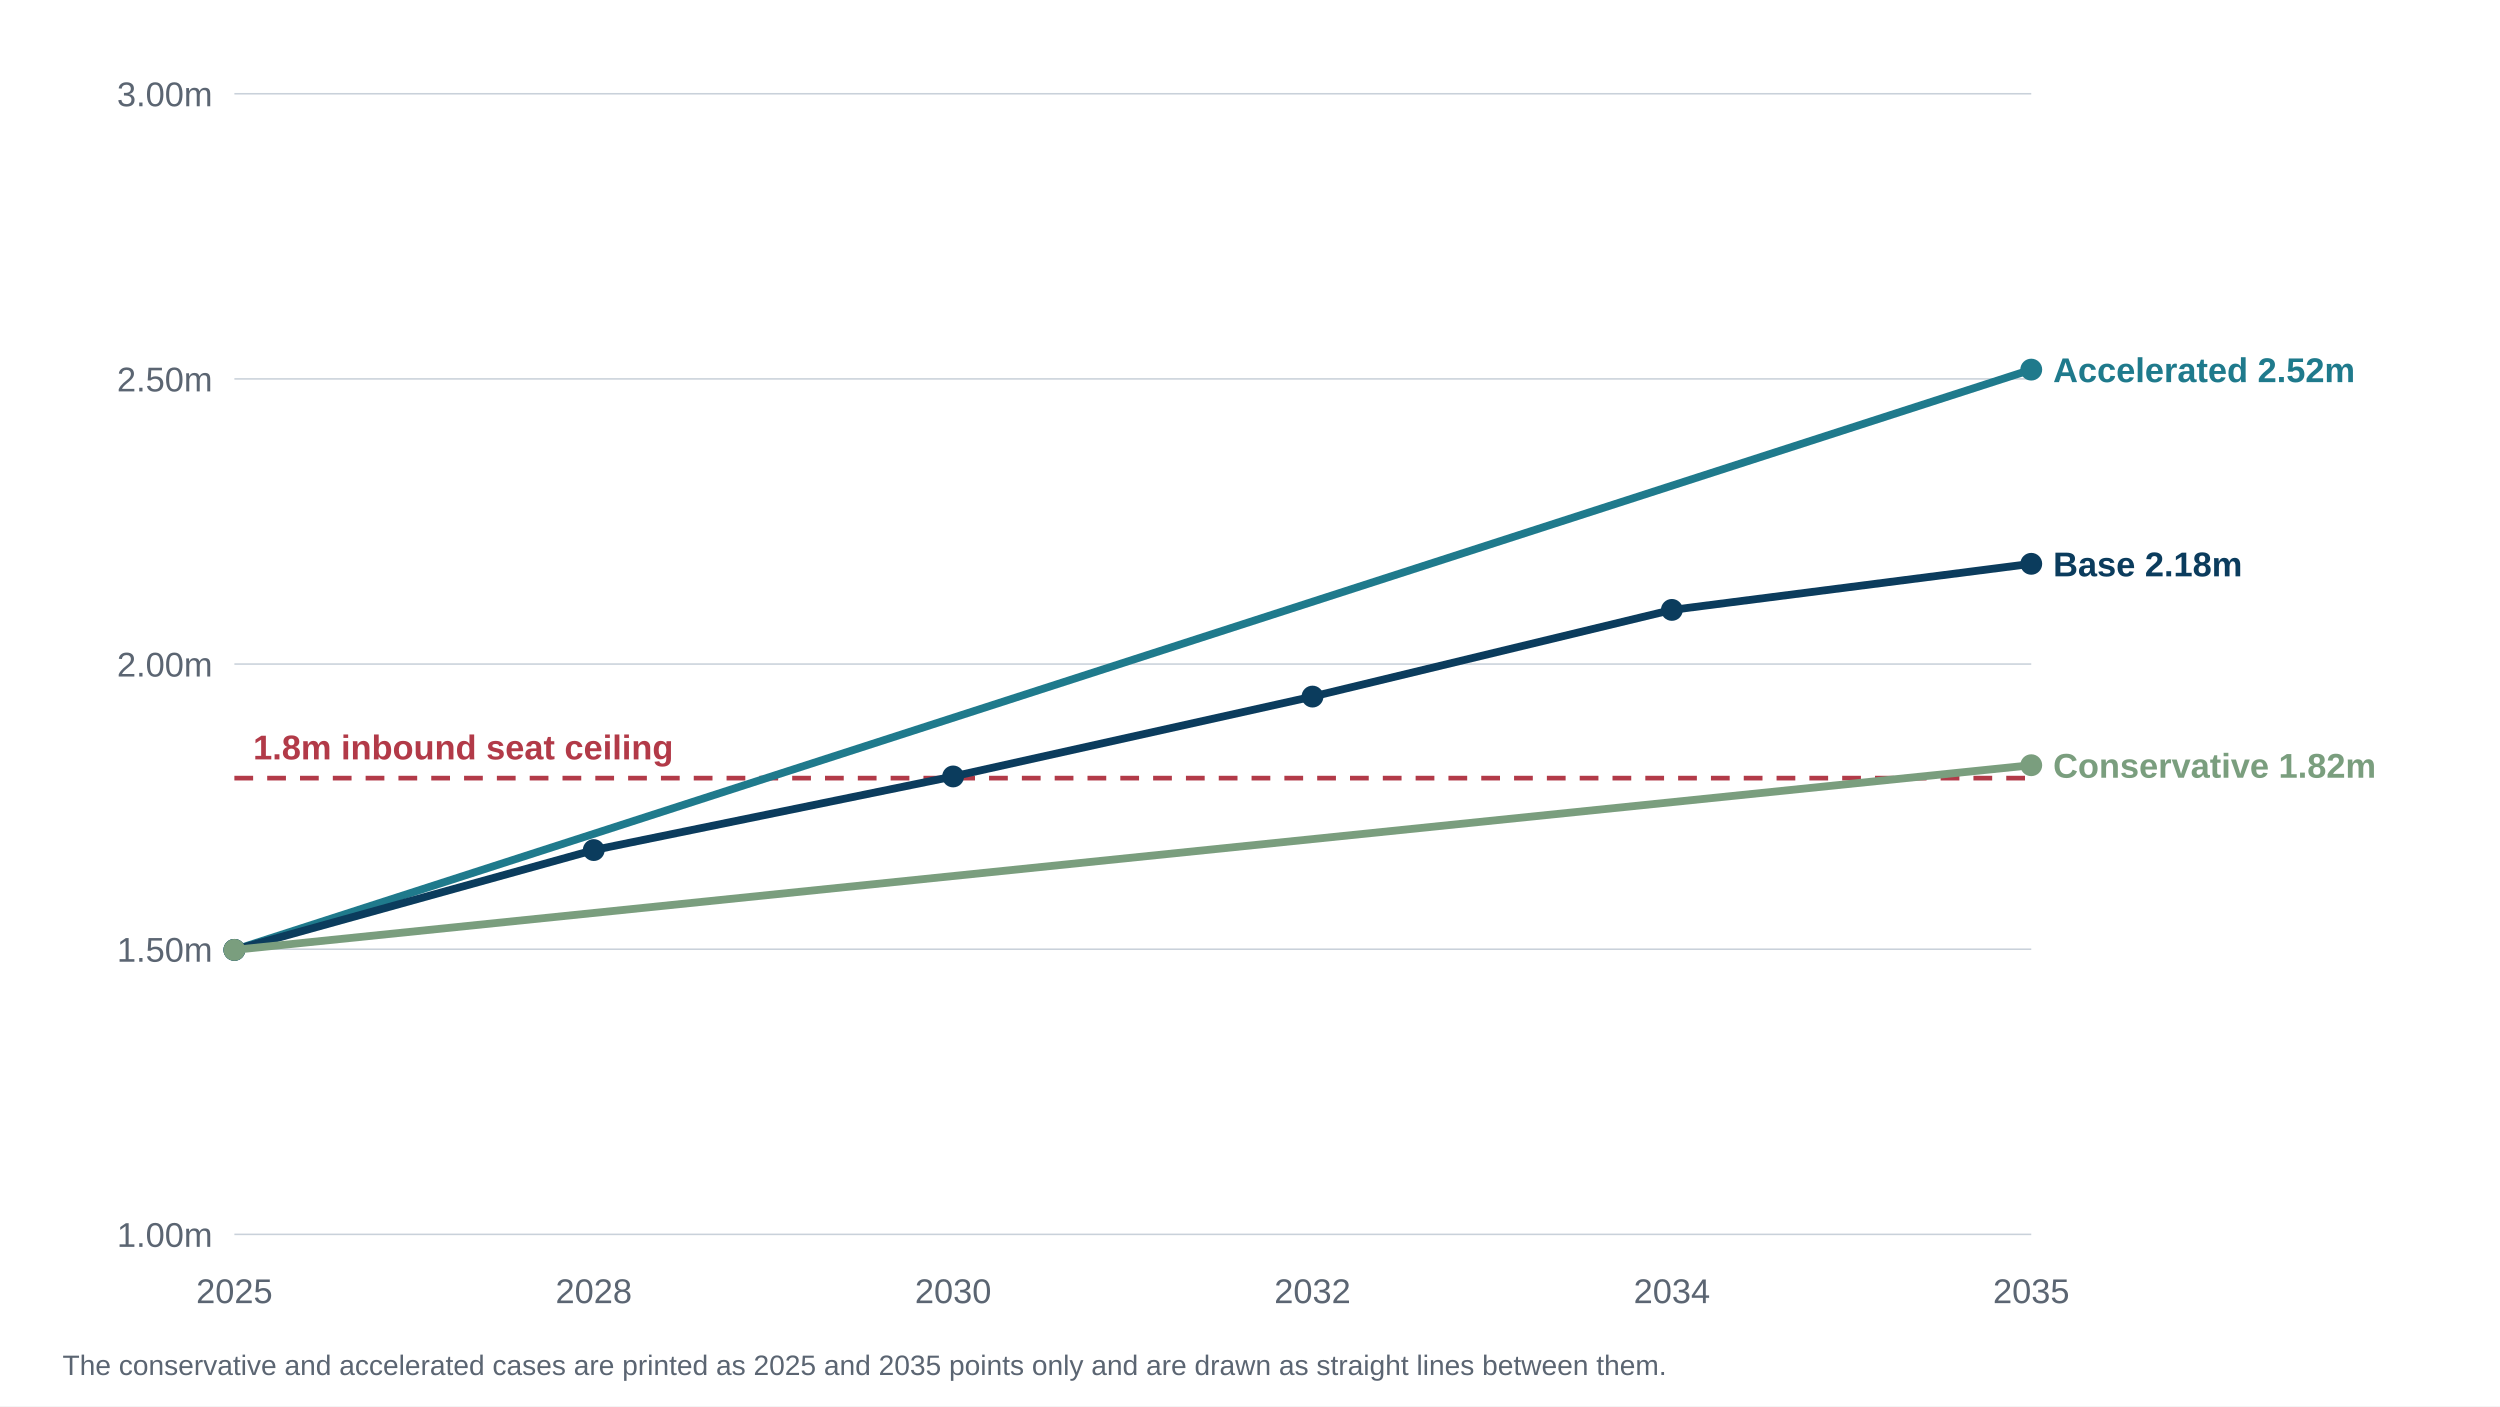
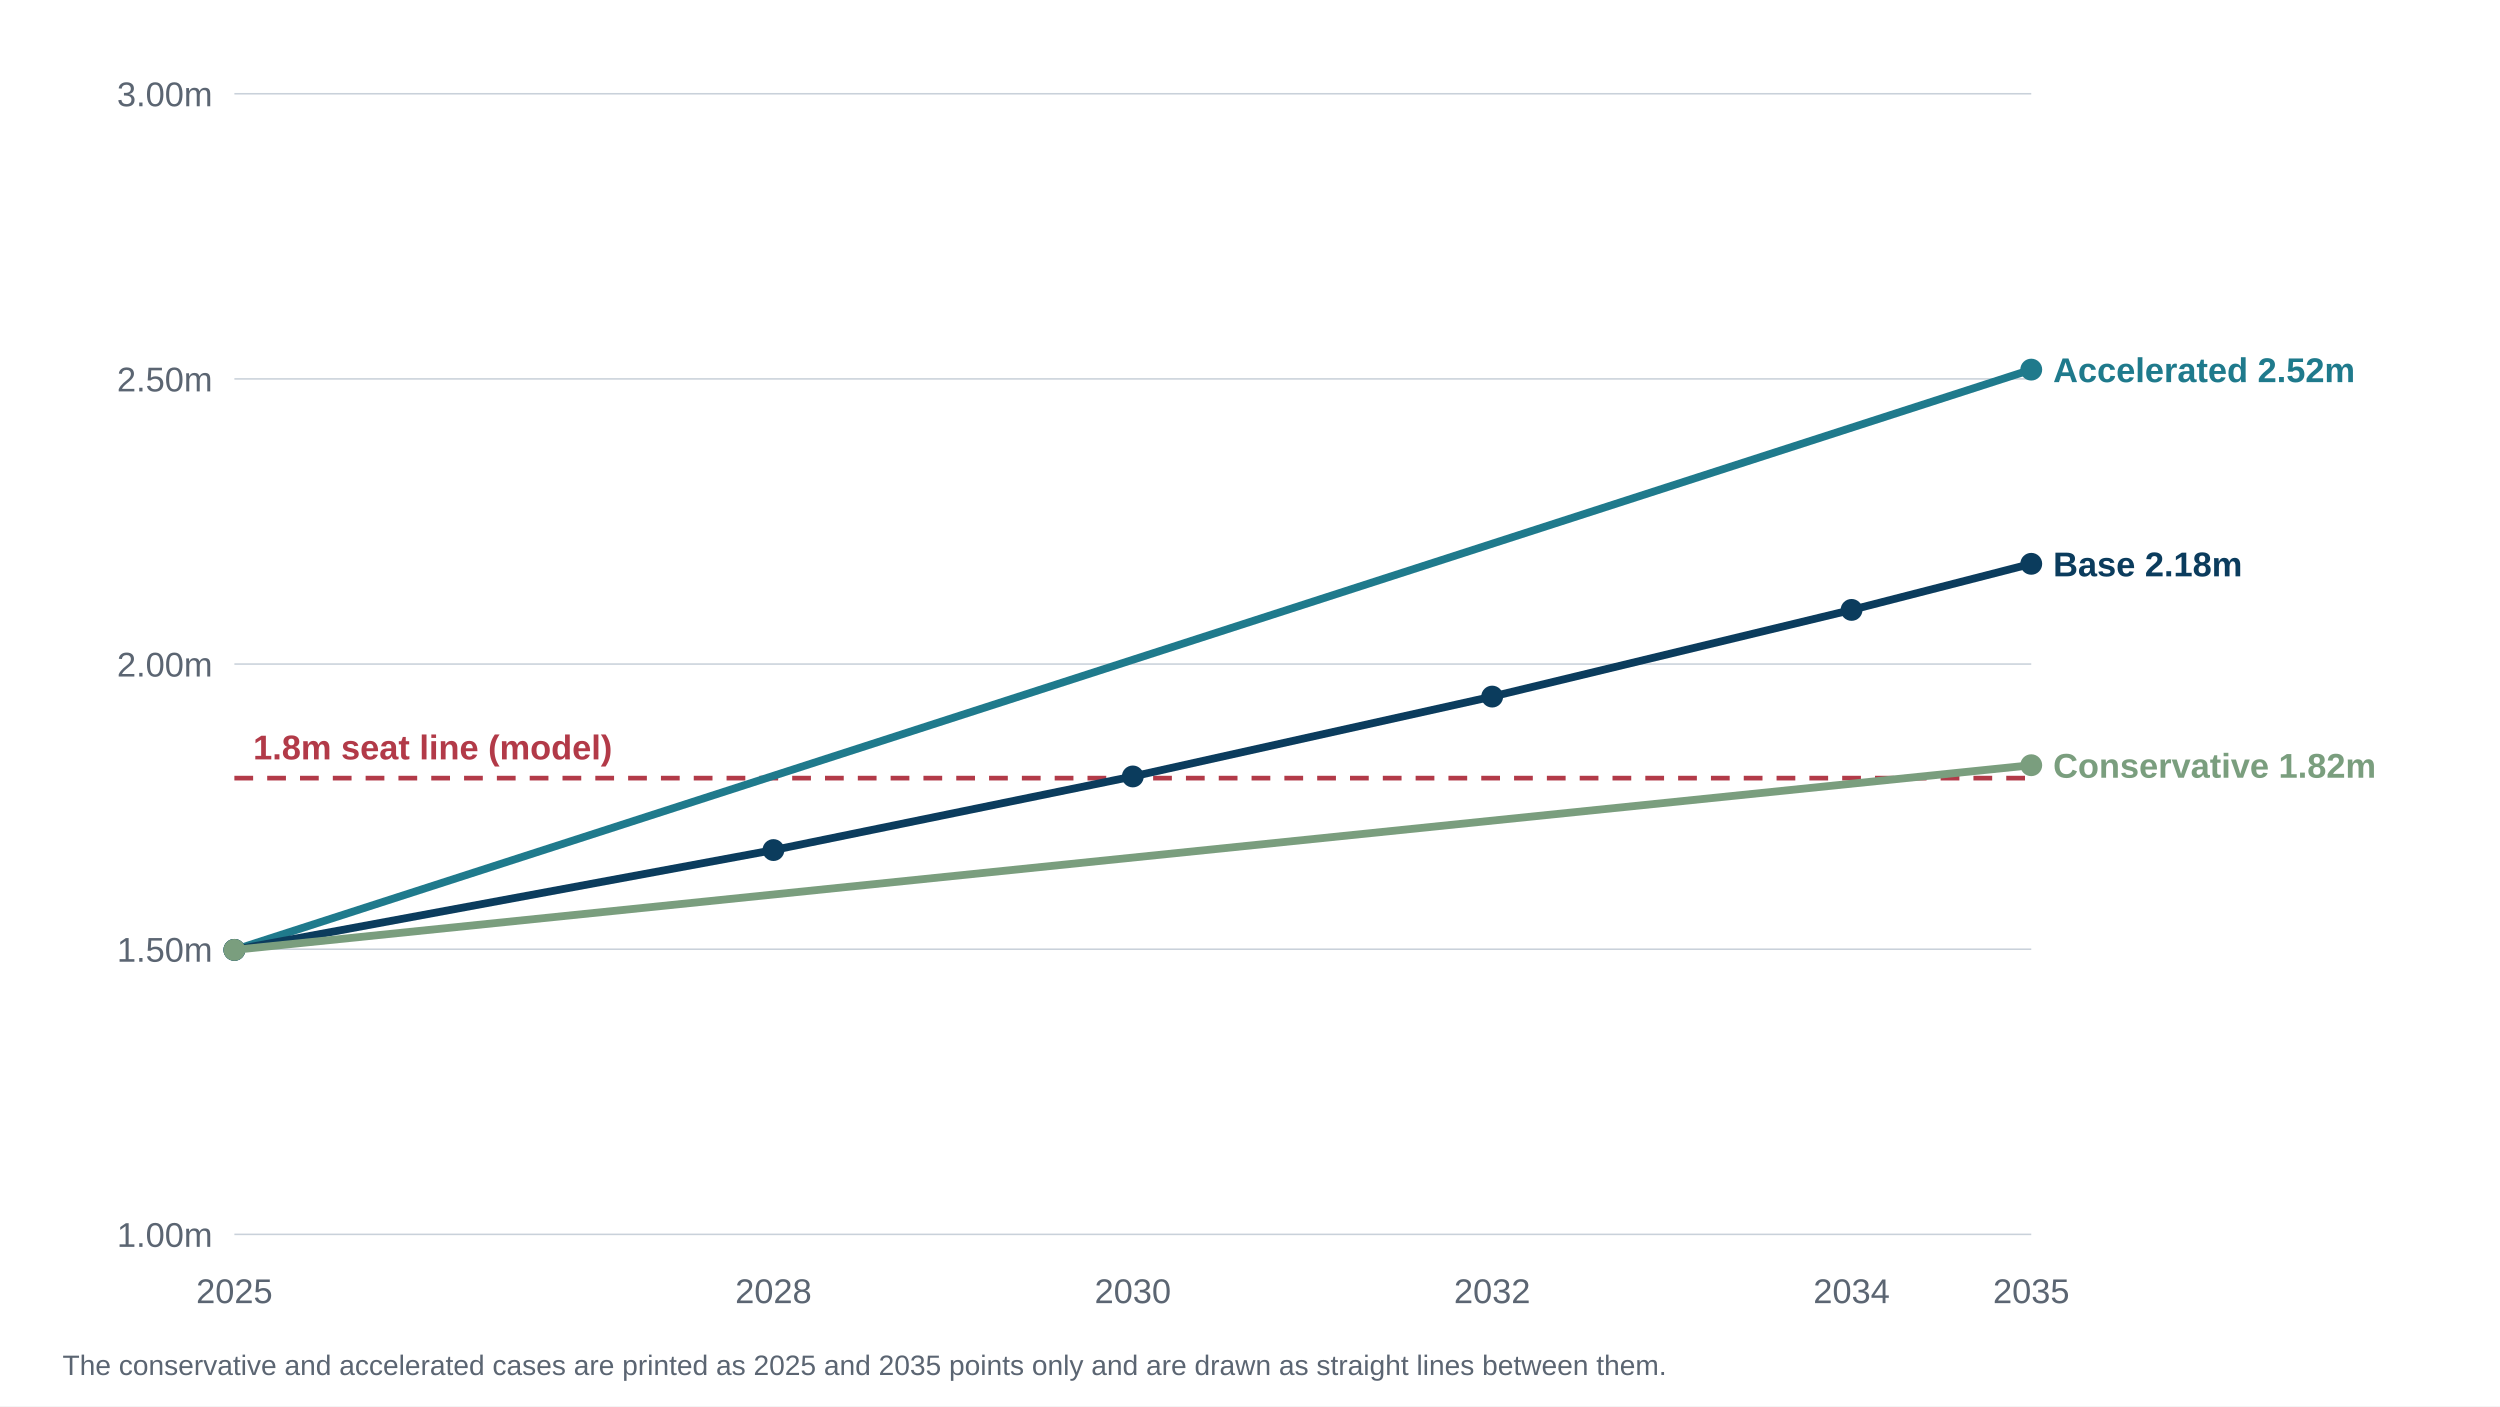
<svg xmlns="http://www.w3.org/2000/svg" viewBox="0 0 1600 900" width="1600" height="900" font-family="Raleway, Arial, sans-serif">
  <rect width="1600" height="900" fill="#ffffff" />
  <line x1="150" y1="790" x2="1300" y2="790" stroke="#C9D1DA" stroke-width="1" />
  <text x="136" y="798" text-anchor="end" font-size="22" fill="#5B6572">1.00m</text>
  <line x1="150" y1="607.5" x2="1300" y2="607.5" stroke="#C9D1DA" stroke-width="1" />
  <text x="136" y="615.5" text-anchor="end" font-size="22" fill="#5B6572">1.50m</text>
  <line x1="150" y1="425" x2="1300" y2="425" stroke="#C9D1DA" stroke-width="1" />
  <text x="136" y="433" text-anchor="end" font-size="22" fill="#5B6572">2.00m</text>
  <line x1="150" y1="242.5" x2="1300" y2="242.5" stroke="#C9D1DA" stroke-width="1" />
  <text x="136" y="250.5" text-anchor="end" font-size="22" fill="#5B6572">2.50m</text>
  <line x1="150" y1="60" x2="1300" y2="60" stroke="#C9D1DA" stroke-width="1" />
  <text x="136" y="68" text-anchor="end" font-size="22" fill="#5B6572">3.00m</text>
  <text x="150" y="834" text-anchor="middle" font-size="22" fill="#5B6572">2025</text>
-   <text x="380" y="834" text-anchor="middle" font-size="22" fill="#5B6572">2028</text>
-   <text x="610" y="834" text-anchor="middle" font-size="22" fill="#5B6572">2030</text>
-   <text x="840" y="834" text-anchor="middle" font-size="22" fill="#5B6572">2032</text>
-   <text x="1070" y="834" text-anchor="middle" font-size="22" fill="#5B6572">2034</text>
+   <text x="495" y="834" text-anchor="middle" font-size="22" fill="#5B6572">2028</text>
+   <text x="725" y="834" text-anchor="middle" font-size="22" fill="#5B6572">2030</text>
+   <text x="955" y="834" text-anchor="middle" font-size="22" fill="#5B6572">2032</text>
+   <text x="1185" y="834" text-anchor="middle" font-size="22" fill="#5B6572">2034</text>
  <text x="1300" y="834" text-anchor="middle" font-size="22" fill="#5B6572">2035</text>
  <line x1="150" y1="498" x2="1300" y2="498" stroke="#B23A48" stroke-width="3" stroke-dasharray="12 9" />
-   <text x="162" y="486" font-size="22" font-weight="700" fill="#B23A48">1.8m inbound seat ceiling</text>
+   <text x="162" y="486" font-size="22" font-weight="700" fill="#B23A48">1.8m seat line (model)</text>
  <polyline fill="none" stroke="#1F7A8C" stroke-width="5" stroke-linejoin="round" stroke-linecap="round" points="150,607.927 1300,236.557" />
  <circle cx="150" cy="607.927" r="7" fill="#1F7A8C" />
  <circle cx="1300" cy="236.557" r="7" fill="#1F7A8C" />
  <text x="1314" y="244.557" font-size="22" font-weight="700" fill="#1F7A8C">Accelerated 2.52m</text>
-   <polyline fill="none" stroke="#0B3C5D" stroke-width="5" stroke-linejoin="round" stroke-linecap="round" points="150,607.927 380,544.043 610,496.931 840,445.818 1070,390.34 1300,360.841" />
+   <polyline fill="none" stroke="#0B3C5D" stroke-width="5" stroke-linejoin="round" stroke-linecap="round" points="150,607.927 495,544.043 725,496.931 955,445.818 1185,390.34 1300,360.841" />
  <circle cx="150" cy="607.927" r="7" fill="#0B3C5D" />
-   <circle cx="380" cy="544.043" r="7" fill="#0B3C5D" />
-   <circle cx="610" cy="496.931" r="7" fill="#0B3C5D" />
-   <circle cx="840" cy="445.818" r="7" fill="#0B3C5D" />
-   <circle cx="1070" cy="390.34" r="7" fill="#0B3C5D" />
+   <circle cx="495" cy="544.043" r="7" fill="#0B3C5D" />
+   <circle cx="725" cy="496.931" r="7" fill="#0B3C5D" />
+   <circle cx="955" cy="445.818" r="7" fill="#0B3C5D" />
+   <circle cx="1185" cy="390.34" r="7" fill="#0B3C5D" />
  <circle cx="1300" cy="360.841" r="7" fill="#0B3C5D" />
  <text x="1314" y="368.841" font-size="22" font-weight="700" fill="#0B3C5D">Base 2.18m</text>
  <polyline fill="none" stroke="#7A9E7E" stroke-width="5" stroke-linejoin="round" stroke-linecap="round" points="150,607.927 1300,489.739" />
  <circle cx="150" cy="607.927" r="7" fill="#7A9E7E" />
  <circle cx="1300" cy="489.739" r="7" fill="#7A9E7E" />
  <text x="1314" y="497.739" font-size="22" font-weight="700" fill="#7A9E7E">Conservative 1.82m</text>
  <text x="40" y="880" font-size="18" fill="#5B6572">The conservative and accelerated cases are printed as 2025 and 2035 points only and are drawn as straight lines between them.</text>
</svg>
